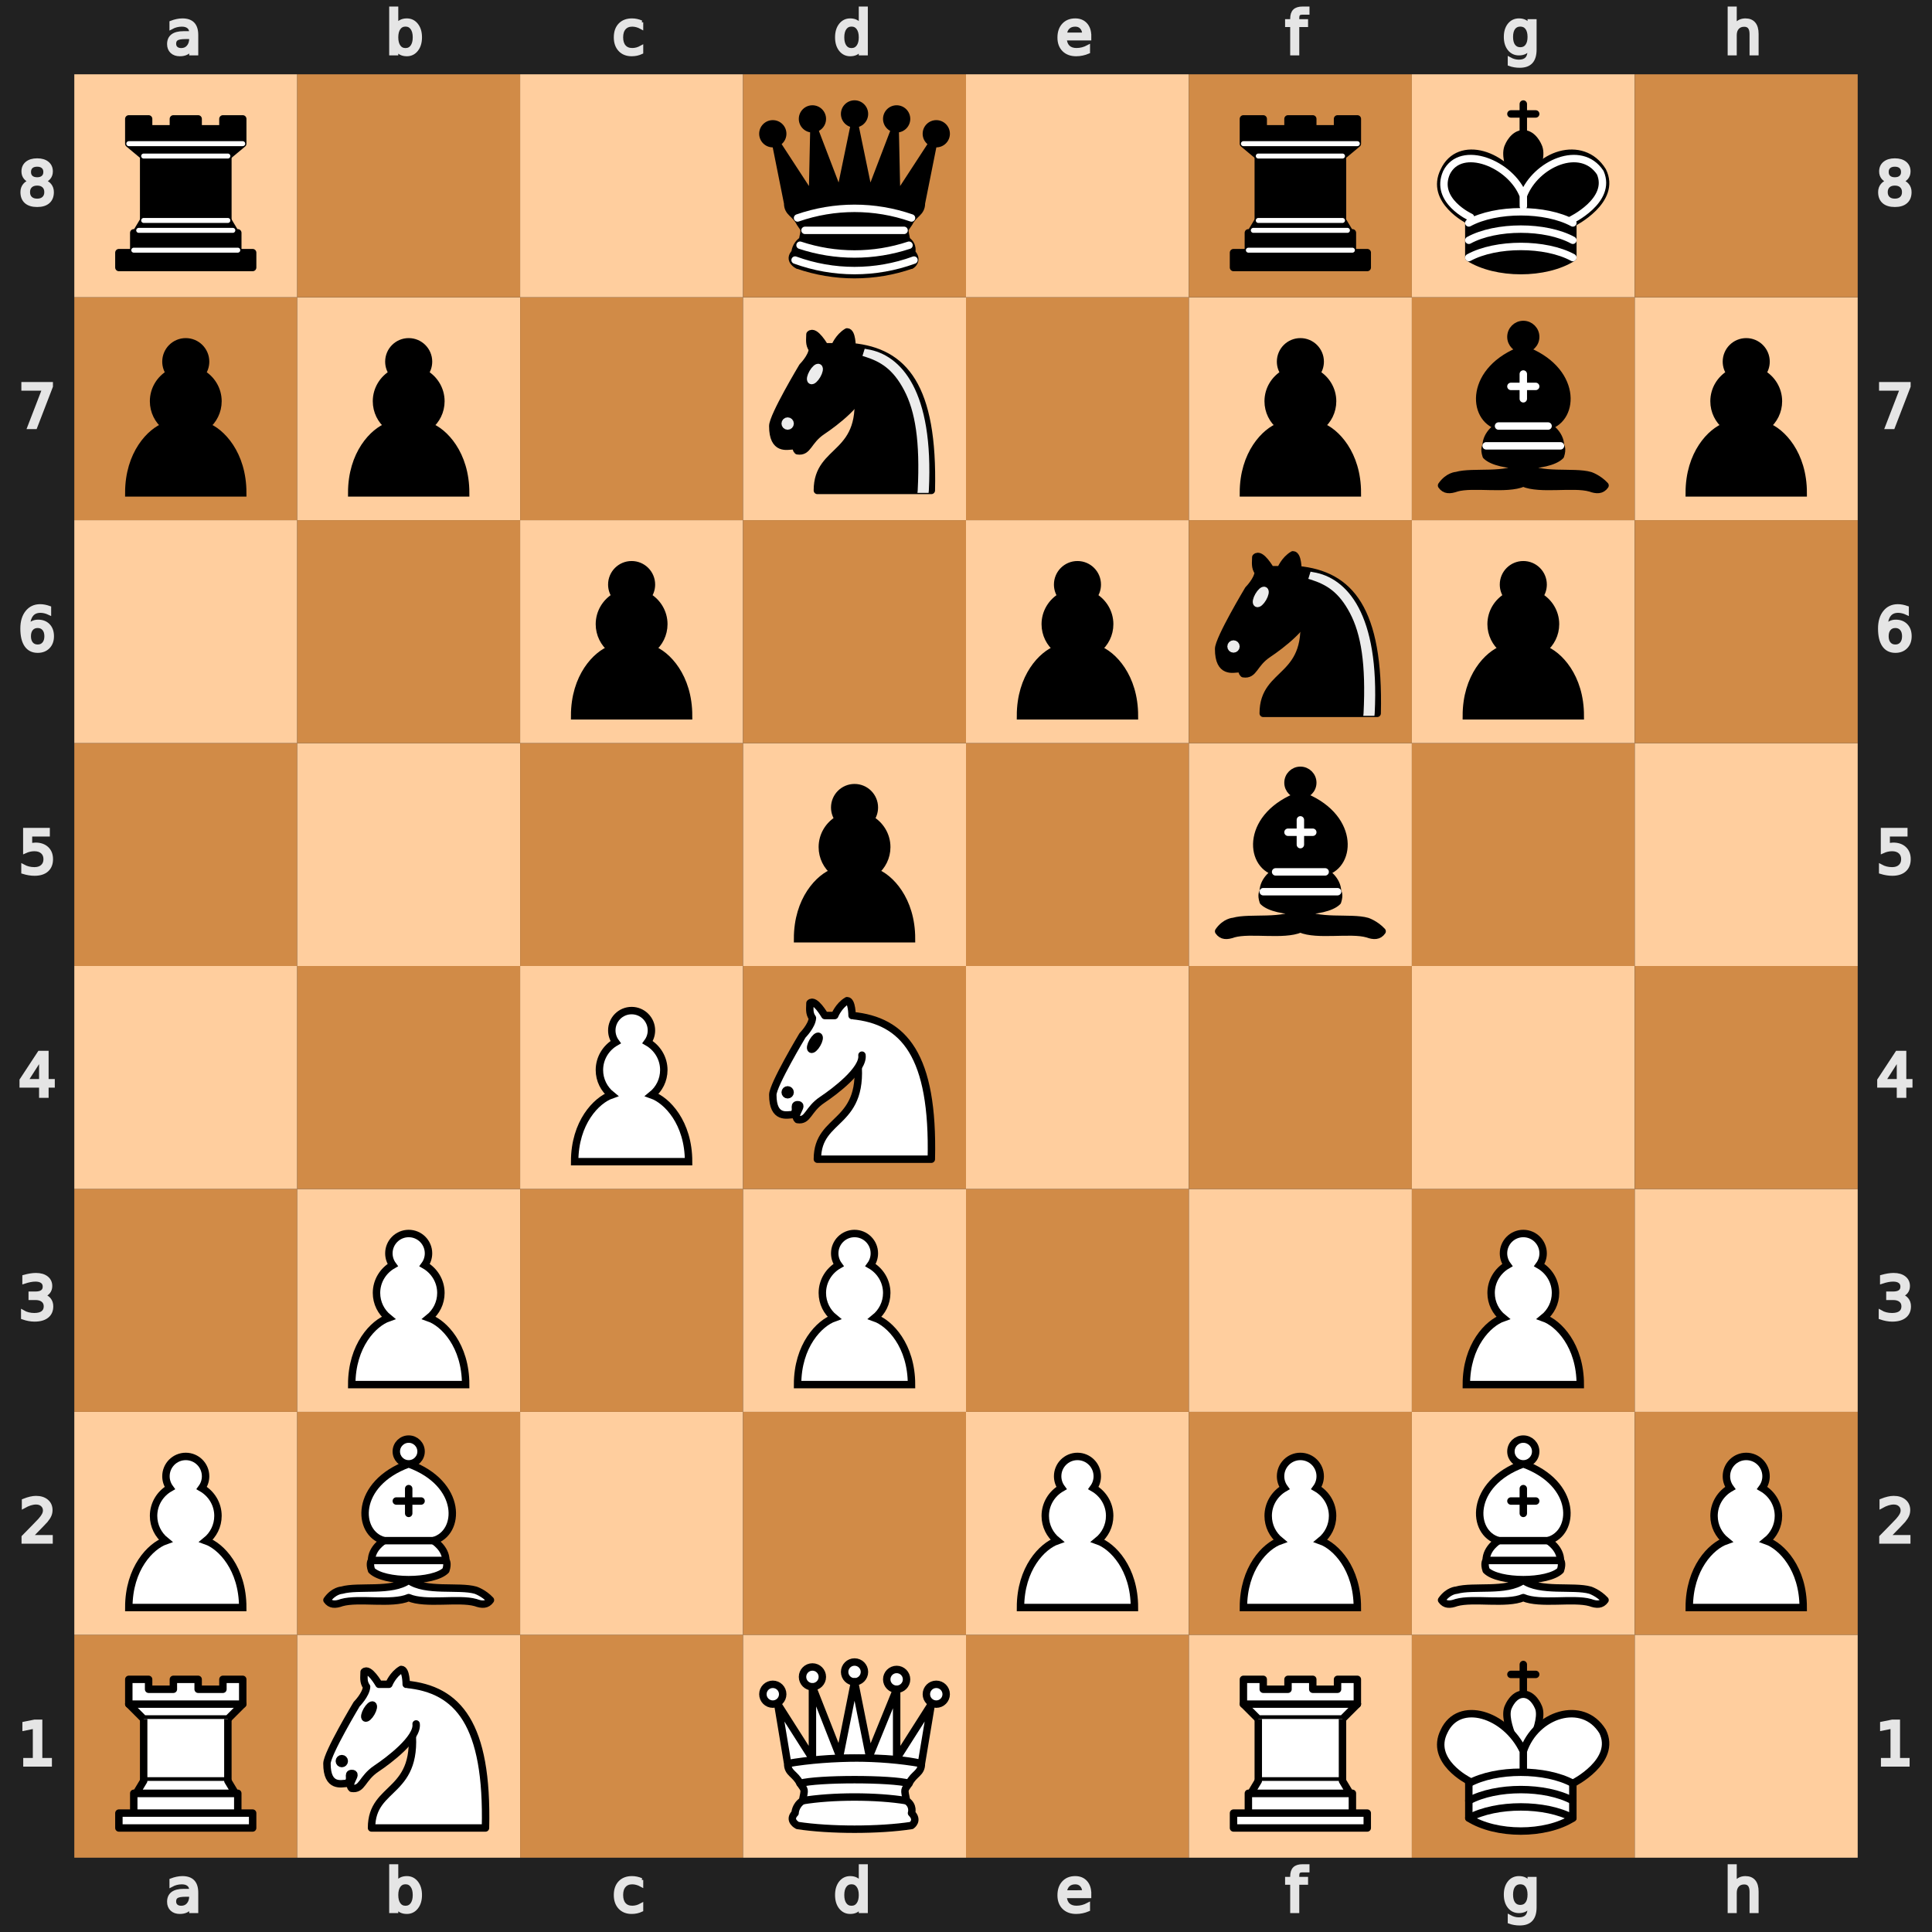
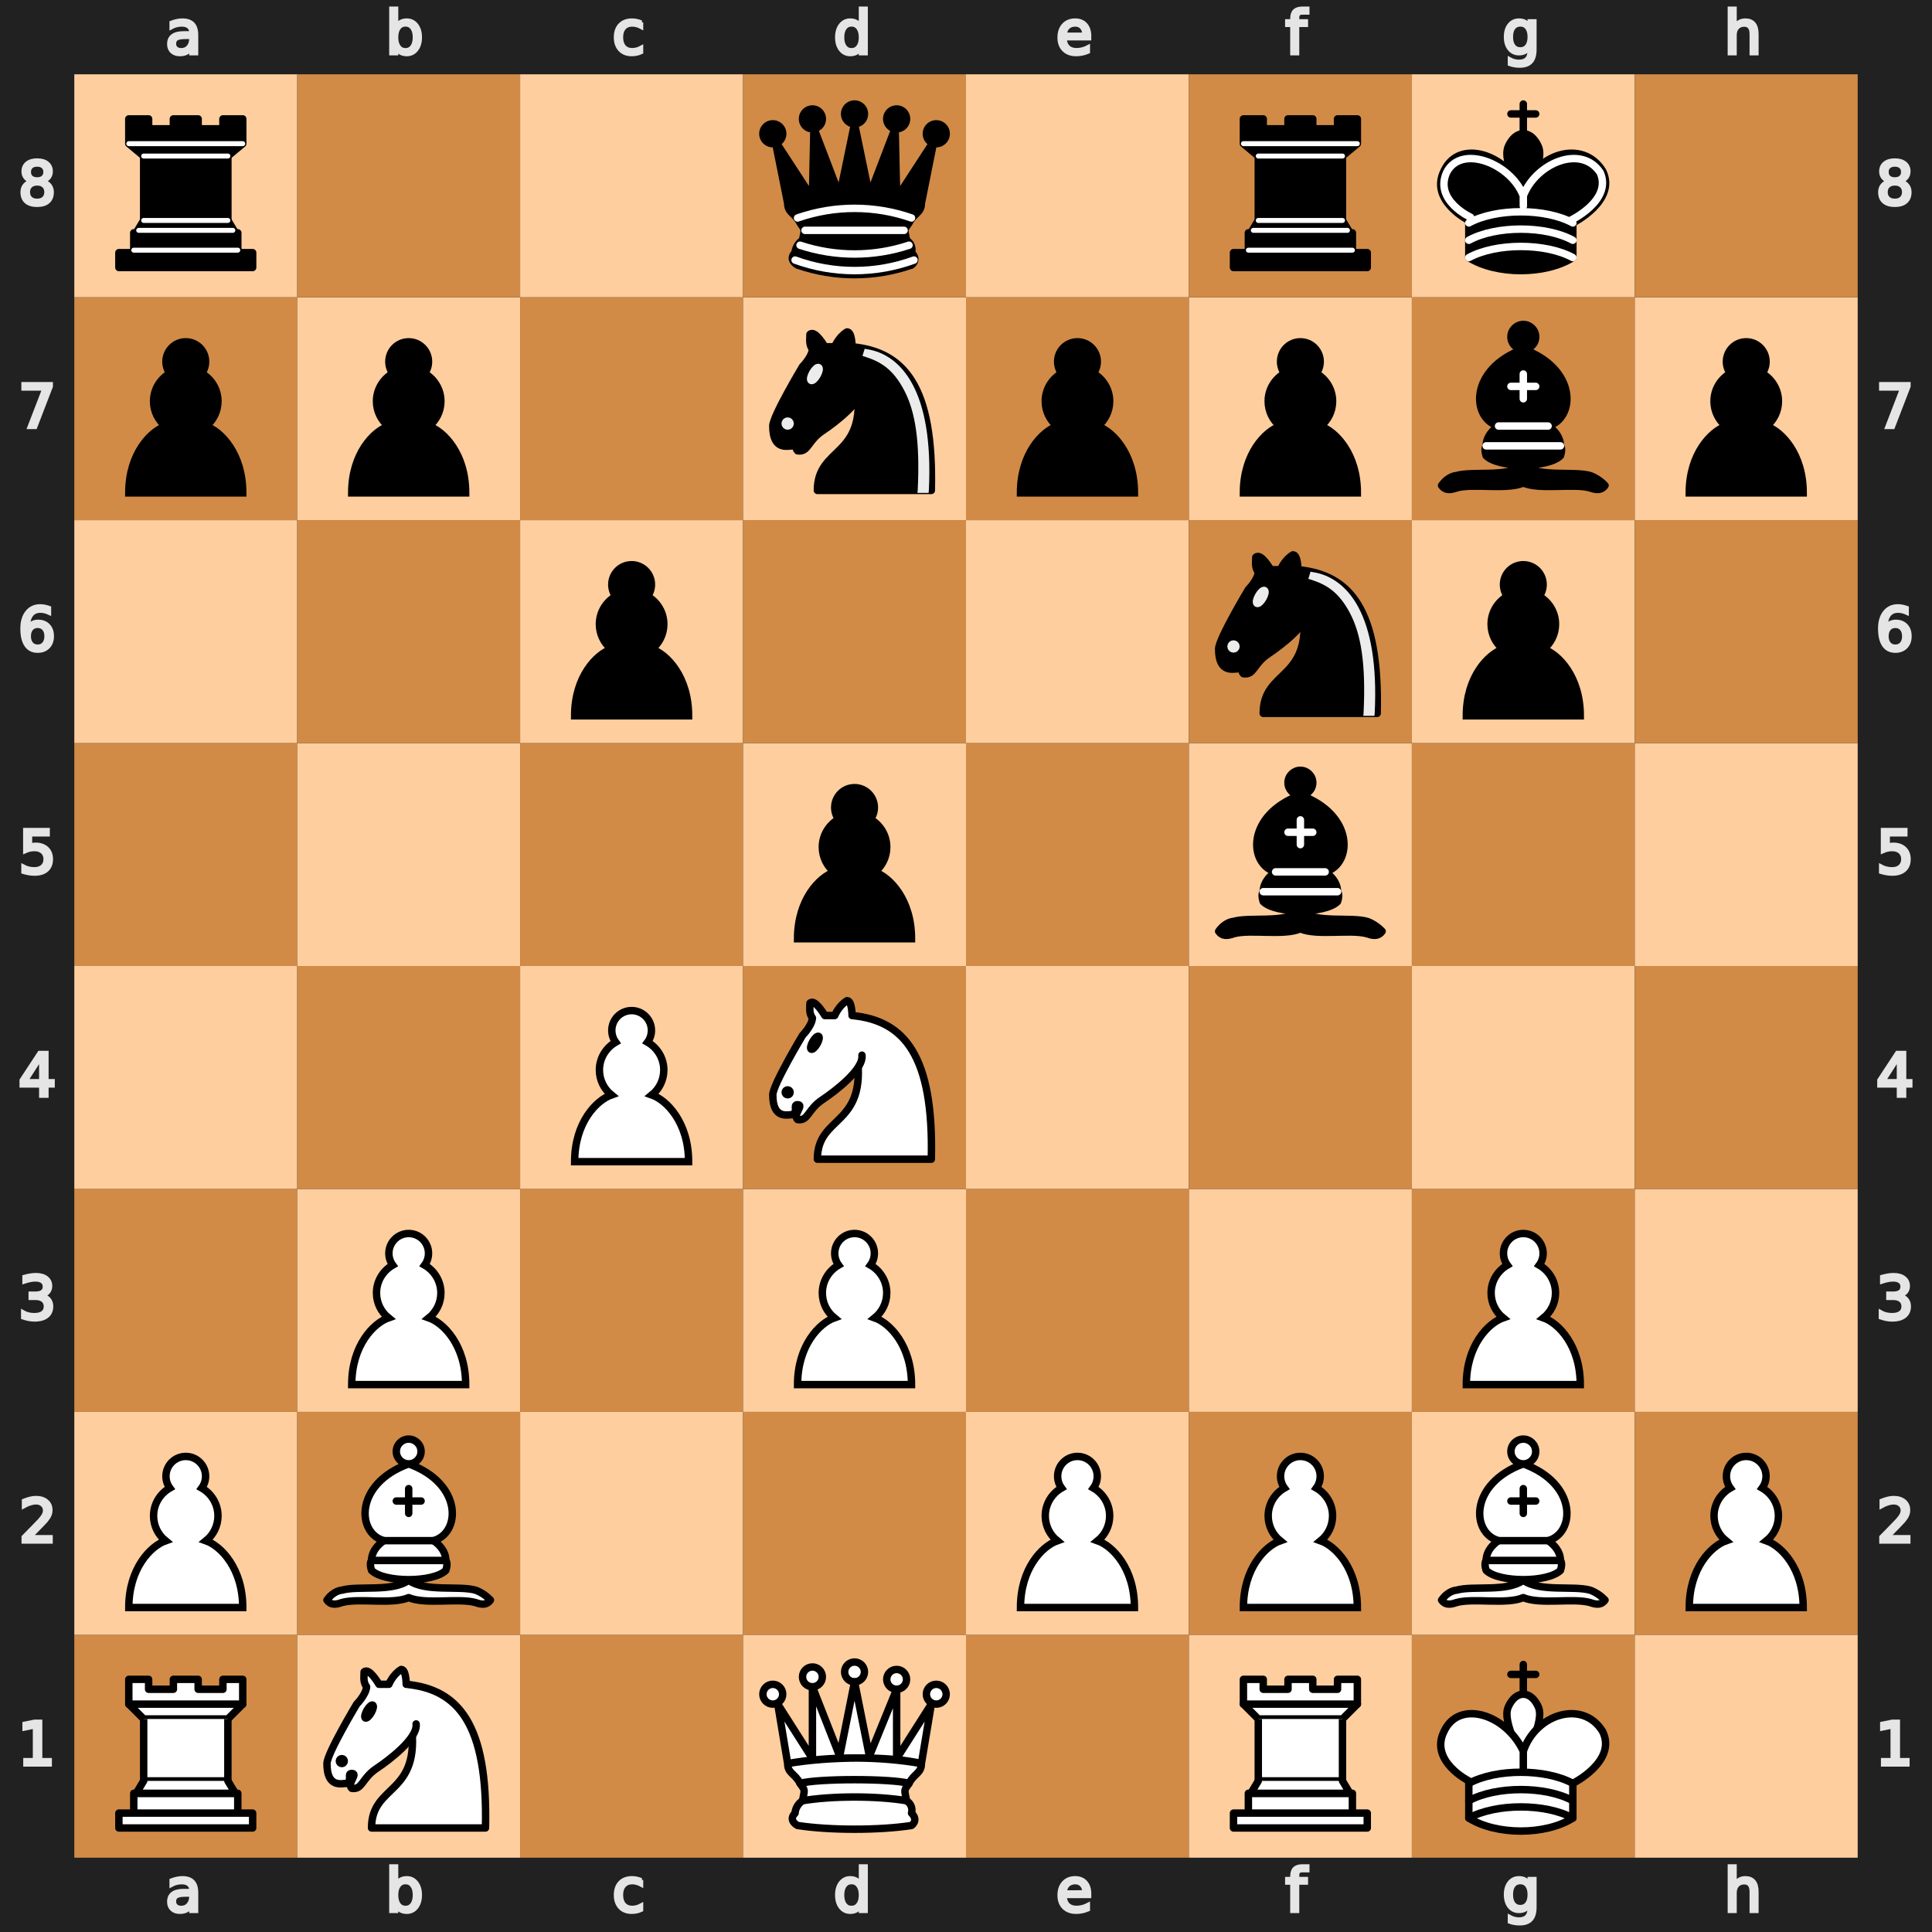
<svg xmlns="http://www.w3.org/2000/svg" xmlns:xlink="http://www.w3.org/1999/xlink" version="1.2" baseProfile="tiny" viewBox="0 0 390 390" width="350" height="350">
  <defs>
    <g id="white-pawn" class="white pawn">
      <path d="M22.5 9c-2.21 0-4 1.79-4 4 0 .89.29 1.71.78 2.38C17.33 16.5 16 18.59 16 21c0 2.03.94 3.84 2.41 5.03-3 1.06-7.41 5.55-7.41 13.47h23c0-7.92-4.41-12.41-7.41-13.47 1.47-1.19 2.41-3 2.41-5.03 0-2.41-1.33-4.5-3.28-5.62.49-.67.78-1.49.78-2.38 0-2.21-1.79-4-4-4z" fill="#fff" stroke="#000" stroke-width="1.5" stroke-linecap="round" />
    </g>
    <g id="white-knight" class="white knight" fill="none" fill-rule="evenodd" stroke="#000" stroke-width="1.5" stroke-linecap="round" stroke-linejoin="round">
      <path d="M 22,10 C 32.5,11 38.5,18 38,39 L 15,39 C 15,30 25,32.5 23,18" style="fill:#ffffff; stroke:#000000;" />
      <path d="M 24,18 C 24.38,20.91 18.45,25.37 16,27 C 13,29 13.18,31.34 11,31 C 9.958,30.06 12.41,27.96 11,28 C 10,28 11.19,29.23 10,30 C 9,30 5.997,31 6,26 C 6,24 12,14 12,14 C 12,14 13.89,12.1 14,10.5 C 13.27,9.506 13.5,8.5 13.5,7.5 C 14.5,6.5 16.5,10 16.5,10 L 18.5,10 C 18.5,10 19.28,8.008 21,7 C 22,7 22,10 22,10" style="fill:#ffffff; stroke:#000000;" />
      <path d="M 9.5 25.5 A 0.5 0.5 0 1 1 8.5,25.5 A 0.5 0.5 0 1 1 9.5 25.5 z" style="fill:#000000; stroke:#000000;" />
      <path d="M 15 15.5 A 0.5 1.5 0 1 1 14,15.5 A 0.5 1.5 0 1 1 15 15.5 z" transform="matrix(0.866,0.5,-0.5,0.866,9.693,-5.173)" style="fill:#000000; stroke:#000000;" />
    </g>
    <g id="white-bishop" class="white bishop" fill="none" fill-rule="evenodd" stroke="#000" stroke-width="1.5" stroke-linecap="round" stroke-linejoin="round">
      <g fill="#fff" stroke-linecap="butt">
        <path d="M9 36c3.39-.97 10.11.43 13.5-2 3.39 2.43 10.11 1.03 13.5 2 0 0 1.65.54 3 2-.68.97-1.65.99-3 .5-3.39-.97-10.11.46-13.5-1-3.39 1.46-10.11.03-13.5 1-1.354.49-2.323.47-3-.5 1.354-1.94 3-2 3-2zM15 32c2.5 2.5 12.5 2.5 15 0 .5-1.5 0-2 0-2 0-2.5-2.5-4-2.5-4 5.5-1.5 6-11.5-5-15.5-11 4-10.5 14-5 15.5 0 0-2.5 1.5-2.5 4 0 0-.5.5 0 2zM25 8a2.5 2.5 0 1 1-5 0 2.5 2.5 0 1 1 5 0z" />
      </g>
      <path d="M17.5 26h10M15 30h15m-7.5-14.5v5M20 18h5" stroke-linejoin="miter" />
    </g>
    <g id="white-rook" class="white rook" fill="#fff" fill-rule="evenodd" stroke="#000" stroke-width="1.5" stroke-linecap="round" stroke-linejoin="round">
      <path d="M9 39h27v-3H9v3zM12 36v-4h21v4H12zM11 14V9h4v2h5V9h5v2h5V9h4v5" stroke-linecap="butt" />
      <path d="M34 14l-3 3H14l-3-3" />
      <path d="M31 17v12.5H14V17" stroke-linecap="butt" stroke-linejoin="miter" />
      <path d="M31 29.5l1.5 2.5h-20l1.5-2.5" />
      <path d="M11 14h23" fill="none" stroke-linejoin="miter" />
    </g>
    <g id="white-queen" class="white queen" fill="#fff" fill-rule="evenodd" stroke="#000" stroke-width="1.5" stroke-linecap="round" stroke-linejoin="round">
      <path d="M8 12a2 2 0 1 1-4 0 2 2 0 1 1 4 0zM24.5 7.5a2 2 0 1 1-4 0 2 2 0 1 1 4 0zM41 12a2 2 0 1 1-4 0 2 2 0 1 1 4 0zM16 8.5a2 2 0 1 1-4 0 2 2 0 1 1 4 0zM33 9a2 2 0 1 1-4 0 2 2 0 1 1 4 0z" />
      <path d="M9 26c8.5-1.5 21-1.5 27 0l2-12-7 11V11l-5.5 13.5-3-15-3 15-5.5-14V25L7 14l2 12zM9 26c0 2 1.5 2 2.5 4 1 1.5 1 1 .5 3.5-1.5 1-1.5 2.5-1.5 2.5-1.5 1.5.5 2.5.5 2.5 6.5 1 16.5 1 23 0 0 0 1.5-1 0-2.5 0 0 .5-1.5-1-2.5-.5-2.5-.5-2 .5-3.5 1-2 2.5-2 2.5-4-8.5-1.5-18.5-1.5-27 0z" stroke-linecap="butt" />
      <path d="M11.5 30c3.5-1 18.5-1 22 0M12 33.5c6-1 15-1 21 0" fill="none" />
    </g>
    <g id="white-king" class="white king" fill="none" fill-rule="evenodd" stroke="#000" stroke-width="1.5" stroke-linecap="round" stroke-linejoin="round">
      <path d="M22.5 11.63V6M20 8h5" stroke-linejoin="miter" />
      <path d="M22.5 25s4.5-7.5 3-10.5c0 0-1-2.5-3-2.5s-3 2.5-3 2.5c-1.5 3 3 10.5 3 10.5" fill="#fff" stroke-linecap="butt" stroke-linejoin="miter" />
      <path d="M11.5 37c5.5 3.5 15.5 3.5 21 0v-7s9-4.5 6-10.5c-4-6.5-13.5-3.5-16 4V27v-3.5c-3.5-7.5-13-10.5-16-4-3 6 5 10 5 10V37z" fill="#fff" />
      <path d="M11.5 30c5.5-3 15.5-3 21 0m-21 3.5c5.5-3 15.5-3 21 0m-21 3.5c5.5-3 15.5-3 21 0" />
    </g>
    <g id="black-pawn" class="black pawn">
      <path d="M22.5 9c-2.21 0-4 1.79-4 4 0 .89.29 1.71.78 2.38C17.33 16.5 16 18.59 16 21c0 2.03.94 3.84 2.41 5.03-3 1.06-7.41 5.55-7.41 13.47h23c0-7.92-4.41-12.41-7.41-13.47 1.47-1.19 2.41-3 2.41-5.03 0-2.41-1.33-4.5-3.28-5.62.49-.67.78-1.49.78-2.38 0-2.21-1.79-4-4-4z" stroke="#000" stroke-width="1.5" stroke-linecap="round" />
    </g>
    <g id="black-knight" class="black knight" fill="none" fill-rule="evenodd" stroke="#000" stroke-width="1.5" stroke-linecap="round" stroke-linejoin="round">
      <path d="M 22,10 C 32.5,11 38.5,18 38,39 L 15,39 C 15,30 25,32.5 23,18" style="fill:#000000; stroke:#000000;" />
      <path d="M 24,18 C 24.38,20.91 18.45,25.37 16,27 C 13,29 13.18,31.34 11,31 C 9.958,30.06 12.41,27.96 11,28 C 10,28 11.19,29.23 10,30 C 9,30 5.997,31 6,26 C 6,24 12,14 12,14 C 12,14 13.89,12.1 14,10.5 C 13.27,9.506 13.5,8.5 13.5,7.5 C 14.5,6.5 16.5,10 16.5,10 L 18.5,10 C 18.5,10 19.28,8.008 21,7 C 22,7 22,10 22,10" style="fill:#000000; stroke:#000000;" />
      <path d="M 9.5 25.5 A 0.5 0.5 0 1 1 8.5,25.5 A 0.5 0.5 0 1 1 9.5 25.5 z" style="fill:#ececec; stroke:#ececec;" />
      <path d="M 15 15.5 A 0.5 1.5 0 1 1 14,15.5 A 0.5 1.5 0 1 1 15 15.5 z" transform="matrix(0.866,0.5,-0.5,0.866,9.693,-5.173)" style="fill:#ececec; stroke:#ececec;" />
      <path d="M 24.55,10.4 L 24.1,11.85 L 24.6,12 C 27.75,13 30.25,14.49 32.5,18.75 C 34.75,23.01 35.75,29.06 35.25,39 L 35.2,39.5 L 37.45,39.5 L 37.5,39 C 38,28.94 36.62,22.15 34.25,17.66 C 31.88,13.17 28.46,11.02 25.06,10.5 L 24.55,10.4 z " style="fill:#ececec; stroke:none;" />
    </g>
    <g id="black-bishop" class="black bishop" fill="none" fill-rule="evenodd" stroke="#000" stroke-width="1.5" stroke-linecap="round" stroke-linejoin="round">
      <path d="M9 36c3.39-.97 10.11.43 13.5-2 3.39 2.43 10.11 1.03 13.5 2 0 0 1.65.54 3 2-.68.97-1.65.99-3 .5-3.39-.97-10.11.46-13.5-1-3.39 1.46-10.11.03-13.5 1-1.354.49-2.323.47-3-.5 1.354-1.94 3-2 3-2zm6-4c2.5 2.5 12.5 2.5 15 0 .5-1.5 0-2 0-2 0-2.5-2.5-4-2.5-4 5.5-1.5 6-11.5-5-15.5-11 4-10.5 14-5 15.5 0 0-2.5 1.5-2.5 4 0 0-.5.5 0 2zM25 8a2.5 2.5 0 1 1-5 0 2.5 2.5 0 1 1 5 0z" fill="#000" stroke-linecap="butt" />
      <path d="M17.5 26h10M15 30h15m-7.5-14.5v5M20 18h5" stroke="#fff" stroke-linejoin="miter" />
    </g>
    <g id="black-rook" class="black rook" fill="#000" fill-rule="evenodd" stroke="#000" stroke-width="1.5" stroke-linecap="round" stroke-linejoin="round">
      <path d="M9 39h27v-3H9v3zM12.5 32l1.5-2.5h17l1.5 2.5h-20zM12 36v-4h21v4H12z" stroke-linecap="butt" />
      <path d="M14 29.5v-13h17v13H14z" stroke-linecap="butt" stroke-linejoin="miter" />
      <path d="M14 16.5L11 14h23l-3 2.5H14zM11 14V9h4v2h5V9h5v2h5V9h4v5H11z" stroke-linecap="butt" />
      <path d="M12 35.5h21M13 31.5h19M14 29.5h17M14 16.5h17M11 14h23" fill="none" stroke="#fff" stroke-width="1" stroke-linejoin="miter" />
    </g>
    <g id="black-queen" class="black queen" fill="#000" fill-rule="evenodd" stroke="#000" stroke-width="1.5" stroke-linecap="round" stroke-linejoin="round">
      <g fill="#000" stroke="none">
        <circle cx="6" cy="12" r="2.75" />
        <circle cx="14" cy="9" r="2.75" />
        <circle cx="22.5" cy="8" r="2.75" />
        <circle cx="31" cy="9" r="2.75" />
        <circle cx="39" cy="12" r="2.75" />
      </g>
      <path d="M9 26c8.5-1.5 21-1.5 27 0l2.5-12.5L31 25l-.3-14.1-5.2 13.6-3-14.5-3 14.5-5.2-13.6L14 25 6.5 13.5 9 26zM9 26c0 2 1.5 2 2.5 4 1 1.5 1 1 .5 3.5-1.5 1-1.5 2.5-1.5 2.5-1.5 1.5.5 2.5.5 2.5 6.5 1 16.5 1 23 0 0 0 1.5-1 0-2.5 0 0 .5-1.5-1-2.5-.5-2.5-.5-2 .5-3.5 1-2 2.5-2 2.5-4-8.5-1.5-18.5-1.5-27 0z" stroke-linecap="butt" />
      <path d="M11 38.5a35 35 1 0 0 23 0" fill="none" stroke-linecap="butt" />
      <path d="M11 29a35 35 1 0 1 23 0M12.5 31.5h20M11.5 34.5a35 35 1 0 0 22 0M10.5 37.5a35 35 1 0 0 24 0" fill="none" stroke="#fff" />
    </g>
    <g id="black-king" class="black king" fill="none" fill-rule="evenodd" stroke="#000" stroke-width="1.5" stroke-linecap="round" stroke-linejoin="round">
      <path d="M22.5 11.63V6" stroke-linejoin="miter" />
      <path d="M22.5 25s4.5-7.5 3-10.5c0 0-1-2.5-3-2.5s-3 2.5-3 2.5c-1.5 3 3 10.5 3 10.5" fill="#000" stroke-linecap="butt" stroke-linejoin="miter" />
      <path d="M11.5 37c5.5 3.5 15.5 3.5 21 0v-7s9-4.5 6-10.5c-4-6.5-13.5-3.5-16 4V27v-3.5c-3.5-7.5-13-10.5-16-4-3 6 5 10 5 10V37z" fill="#000" />
      <path d="M20 8h5" stroke-linejoin="miter" />
      <path d="M32 29.5s8.5-4 6.03-9.65C34.15 14 25 18 22.5 24.5l.01 2.1-.01-2.1C20 18 9.906 14 6.997 19.85c-2.497 5.65 4.853 9 4.853 9M11.5 30c5.5-3 15.5-3 21 0m-21 3.5c5.5-3 15.5-3 21 0m-21 3.5c5.5-3 15.5-3 21 0" stroke="#fff" />
    </g>
  </defs>
  <rect x="0" y="0" width="390" height="390" fill="#212121" />
  <g transform="translate(20, 0) scale(0.75, 0.75)" fill="#e5e5e5" stroke="#e5e5e5">
    <path d="M23.328 10.016q-1.742 0-2.414.398-.672.398-.672 1.36 0 .765.5 1.218.508.445 1.375.445 1.196 0 1.914-.843.727-.852.727-2.258v-.32zm2.867-.594v4.992h-1.437v-1.328q-.492.797-1.227 1.18-.734.375-1.797.375-1.343 0-2.14-.75-.79-.758-.79-2.024 0-1.476.985-2.226.992-.75 2.953-.75h2.016V8.75q0-.992-.656-1.531-.649-.547-1.829-.547-.75 0-1.46.18-.711.18-1.368.539V6.062q.79-.304 1.532-.453.742-.156 1.445-.156 1.898 0 2.836.984.937.985.937 2.985z" />
  </g>
  <g transform="translate(20, 375) scale(0.75, 0.75)" fill="#e5e5e5" stroke="#e5e5e5">
    <path d="M23.328 10.016q-1.742 0-2.414.398-.672.398-.672 1.36 0 .765.5 1.218.508.445 1.375.445 1.196 0 1.914-.843.727-.852.727-2.258v-.32zm2.867-.594v4.992h-1.437v-1.328q-.492.797-1.227 1.18-.734.375-1.797.375-1.343 0-2.14-.75-.79-.758-.79-2.024 0-1.476.985-2.226.992-.75 2.953-.75h2.016V8.75q0-.992-.656-1.531-.649-.547-1.829-.547-.75 0-1.46.18-.711.18-1.368.539V6.062q.79-.304 1.532-.453.742-.156 1.445-.156 1.898 0 2.836.984.937.985.937 2.985z" />
  </g>
  <g transform="translate(65, 0) scale(0.75, 0.75)" fill="#e5e5e5" stroke="#e5e5e5">
    <path d="M24.922 10.047q0-1.586-.656-2.485-.649-.906-1.79-.906-1.14 0-1.796.906-.649.899-.649 2.485 0 1.586.649 2.492.656.898 1.797.898 1.14 0 1.789-.898.656-.906.656-2.492zm-4.89-3.055q.452-.781 1.14-1.156.695-.383 1.656-.383 1.594 0 2.586 1.266 1 1.265 1 3.328 0 2.062-1 3.328-.992 1.266-2.586 1.266-.96 0-1.656-.375-.688-.383-1.14-1.164v1.312h-1.446V2.258h1.445z" />
  </g>
  <g transform="translate(65, 375) scale(0.75, 0.75)" fill="#e5e5e5" stroke="#e5e5e5">
    <path d="M24.922 10.047q0-1.586-.656-2.485-.649-.906-1.79-.906-1.14 0-1.796.906-.649.899-.649 2.485 0 1.586.649 2.492.656.898 1.797.898 1.14 0 1.789-.898.656-.906.656-2.492zm-4.89-3.055q.452-.781 1.14-1.156.695-.383 1.656-.383 1.594 0 2.586 1.266 1 1.265 1 3.328 0 2.062-1 3.328-.992 1.266-2.586 1.266-.96 0-1.656-.375-.688-.383-1.14-1.164v1.312h-1.446V2.258h1.445z" />
  </g>
  <g transform="translate(110, 0) scale(0.75, 0.75)" fill="#e5e5e5" stroke="#e5e5e5">
    <path d="M25.96 6v1.344q-.608-.336-1.226-.5-.609-.172-1.234-.172-1.398 0-2.172.89-.773.883-.773 2.485 0 1.601.773 2.492.774.883 2.172.883.625 0 1.234-.164.618-.172 1.227-.508v1.328q-.602.281-1.25.422-.64.14-1.367.14-1.977 0-3.14-1.242-1.165-1.242-1.165-3.351 0-2.14 1.172-3.367 1.18-1.227 3.227-1.227.664 0 1.296.14.633.134 1.227.407z" />
  </g>
  <g transform="translate(110, 375) scale(0.75, 0.75)" fill="#e5e5e5" stroke="#e5e5e5">
    <path d="M25.96 6v1.344q-.608-.336-1.226-.5-.609-.172-1.234-.172-1.398 0-2.172.89-.773.883-.773 2.485 0 1.601.773 2.492.774.883 2.172.883.625 0 1.234-.164.618-.172 1.227-.508v1.328q-.602.281-1.25.422-.64.14-1.367.14-1.977 0-3.14-1.242-1.165-1.242-1.165-3.351 0-2.14 1.172-3.367 1.18-1.227 3.227-1.227.664 0 1.296.14.633.134 1.227.407z" />
  </g>
  <g transform="translate(155, 0) scale(0.75, 0.75)" fill="#e5e5e5" stroke="#e5e5e5">
    <path d="M24.973 6.992V2.258h1.437v12.156h-1.437v-1.312q-.453.78-1.149 1.164-.687.375-1.656.375-1.586 0-2.586-1.266-.992-1.266-.992-3.328 0-2.063.992-3.328 1-1.266 2.586-1.266.969 0 1.656.383.696.375 1.149 1.156zm-4.899 3.055q0 1.586.649 2.492.656.898 1.797.898 1.14 0 1.796-.898.657-.906.657-2.492 0-1.586-.657-2.485-.656-.906-1.796-.906-1.141 0-1.797.906-.649.899-.649 2.485z" />
  </g>
  <g transform="translate(155, 375) scale(0.75, 0.75)" fill="#e5e5e5" stroke="#e5e5e5">
    <path d="M24.973 6.992V2.258h1.437v12.156h-1.437v-1.312q-.453.78-1.149 1.164-.687.375-1.656.375-1.586 0-2.586-1.266-.992-1.266-.992-3.328 0-2.063.992-3.328 1-1.266 2.586-1.266.969 0 1.656.383.696.375 1.149 1.156zm-4.899 3.055q0 1.586.649 2.492.656.898 1.797.898 1.14 0 1.796-.898.657-.906.657-2.492 0-1.586-.657-2.485-.656-.906-1.796-.906-1.141 0-1.797.906-.649.899-.649 2.485z" />
  </g>
  <g transform="translate(200, 0) scale(0.75, 0.75)" fill="#e5e5e5" stroke="#e5e5e5">
    <path d="M26.555 9.68v.703h-6.61q.094 1.484.89 2.265.806.774 2.235.774.828 0 1.602-.203.781-.203 1.547-.61v1.36q-.774.328-1.586.5-.813.172-1.649.172-2.093 0-3.32-1.22-1.219-1.218-1.219-3.296 0-2.148 1.157-3.406 1.164-1.266 3.132-1.266 1.766 0 2.79 1.14 1.03 1.134 1.03 3.087zm-1.438-.422q-.015-1.18-.664-1.883-.64-.703-1.703-.703-1.203 0-1.93.68-.718.68-.828 1.914z" />
  </g>
  <g transform="translate(200, 375) scale(0.75, 0.75)" fill="#e5e5e5" stroke="#e5e5e5">
    <path d="M26.555 9.68v.703h-6.61q.094 1.484.89 2.265.806.774 2.235.774.828 0 1.602-.203.781-.203 1.547-.61v1.36q-.774.328-1.586.5-.813.172-1.649.172-2.093 0-3.32-1.22-1.219-1.218-1.219-3.296 0-2.148 1.157-3.406 1.164-1.266 3.132-1.266 1.766 0 2.79 1.14 1.03 1.134 1.03 3.087zm-1.438-.422q-.015-1.18-.664-1.883-.64-.703-1.703-.703-1.203 0-1.93.68-.718.68-.828 1.914z" />
  </g>
  <g transform="translate(245, 0) scale(0.75, 0.75)" fill="#e5e5e5" stroke="#e5e5e5">
    <path d="M25.285 2.258v1.195H23.91q-.773 0-1.078.313-.297.312-.297 1.125v.773h2.367v1.117h-2.367v7.633H21.09V6.781h-1.375V5.664h1.375v-.61q0-1.46.68-2.124.68-.672 2.156-.672z" />
  </g>
  <g transform="translate(245, 375) scale(0.75, 0.75)" fill="#e5e5e5" stroke="#e5e5e5">
    <path d="M25.285 2.258v1.195H23.91q-.773 0-1.078.313-.297.312-.297 1.125v.773h2.367v1.117h-2.367v7.633H21.09V6.781h-1.375V5.664h1.375v-.61q0-1.46.68-2.124.68-.672 2.156-.672z" />
  </g>
  <g transform="translate(290, 0) scale(0.75, 0.75)" fill="#e5e5e5" stroke="#e5e5e5">
    <path d="M24.973 9.937q0-1.562-.649-2.421-.64-.86-1.804-.86-1.157 0-1.805.86-.64.859-.64 2.421 0 1.555.64 2.415.648.859 1.805.859 1.164 0 1.804-.86.649-.859.649-2.414zm1.437 3.391q0 2.234-.992 3.32-.992 1.094-3.04 1.094-.757 0-1.429-.117-.672-.11-1.304-.344v-1.398q.632.344 1.25.508.617.164 1.257.164 1.414 0 2.118-.743.703-.734.703-2.226v-.711q-.446.773-1.141 1.156-.695.383-1.664.383-1.61 0-2.594-1.227-.984-1.226-.984-3.25 0-2.03.984-3.257.985-1.227 2.594-1.227.969 0 1.664.383t1.14 1.156V5.664h1.438z" />
  </g>
  <g transform="translate(290, 375) scale(0.75, 0.75)" fill="#e5e5e5" stroke="#e5e5e5">
    <path d="M24.973 9.937q0-1.562-.649-2.421-.64-.86-1.804-.86-1.157 0-1.805.86-.64.859-.64 2.421 0 1.555.64 2.415.648.859 1.805.859 1.164 0 1.804-.86.649-.859.649-2.414zm1.437 3.391q0 2.234-.992 3.32-.992 1.094-3.04 1.094-.757 0-1.429-.117-.672-.11-1.304-.344v-1.398q.632.344 1.25.508.617.164 1.257.164 1.414 0 2.118-.743.703-.734.703-2.226v-.711q-.446.773-1.141 1.156-.695.383-1.664.383-1.61 0-2.594-1.227-.984-1.226-.984-3.25 0-2.03.984-3.257.985-1.227 2.594-1.227.969 0 1.664.383t1.14 1.156V5.664h1.438z" />
  </g>
  <g transform="translate(335, 0) scale(0.75, 0.75)" fill="#e5e5e5" stroke="#e5e5e5">
    <path d="M26.164 9.133v5.281h-1.437V9.18q0-1.243-.485-1.86-.484-.617-1.453-.617-1.164 0-1.836.742-.672.742-.672 2.024v4.945h-1.445V2.258h1.445v4.765q.516-.789 1.211-1.18.703-.39 1.617-.39 1.508 0 2.282.938.773.93.773 2.742z" />
  </g>
  <g transform="translate(335, 375) scale(0.75, 0.75)" fill="#e5e5e5" stroke="#e5e5e5">
    <path d="M26.164 9.133v5.281h-1.437V9.18q0-1.243-.485-1.86-.484-.617-1.453-.617-1.164 0-1.836.742-.672.742-.672 2.024v4.945h-1.445V2.258h1.445v4.765q.516-.789 1.211-1.18.703-.39 1.617-.39 1.508 0 2.282.938.773.93.773 2.742z" />
  </g>
  <g transform="translate(0, 335) scale(0.75, 0.75)" fill="#e5e5e5" stroke="#e5e5e5">
    <path d="M6.754 26.996h2.578v-8.898l-2.805.562v-1.437l2.79-.563h1.578v10.336h2.578v1.328h-6.72z" />
  </g>
  <g transform="translate(375, 335) scale(0.75, 0.75)" fill="#e5e5e5" stroke="#e5e5e5">
    <path d="M6.754 26.996h2.578v-8.898l-2.805.562v-1.437l2.79-.563h1.578v10.336h2.578v1.328h-6.72z" />
  </g>
  <g transform="translate(0, 290) scale(0.75, 0.75)" fill="#e5e5e5" stroke="#e5e5e5">
    <path d="M8.195 26.996h5.508v1.328H6.297v-1.328q.898-.93 2.445-2.492 1.555-1.57 1.953-2.024.758-.851 1.055-1.437.305-.594.305-1.164 0-.93-.657-1.516-.648-.586-1.695-.586-.742 0-1.57.258-.82.258-1.758.781v-1.593q.953-.383 1.781-.578.828-.196 1.516-.196 1.812 0 2.89.906 1.079.907 1.079 2.422 0 .72-.274 1.368-.265.64-.976 1.515-.196.227-1.243 1.313-1.046 1.078-2.953 3.023z" />
  </g>
  <g transform="translate(375, 290) scale(0.75, 0.75)" fill="#e5e5e5" stroke="#e5e5e5">
    <path d="M8.195 26.996h5.508v1.328H6.297v-1.328q.898-.93 2.445-2.492 1.555-1.57 1.953-2.024.758-.851 1.055-1.437.305-.594.305-1.164 0-.93-.657-1.516-.648-.586-1.695-.586-.742 0-1.57.258-.82.258-1.758.781v-1.593q.953-.383 1.781-.578.828-.196 1.516-.196 1.812 0 2.89.906 1.079.907 1.079 2.422 0 .72-.274 1.368-.265.64-.976 1.515-.196.227-1.243 1.313-1.046 1.078-2.953 3.023z" />
  </g>
  <g transform="translate(0, 245) scale(0.75, 0.75)" fill="#e5e5e5" stroke="#e5e5e5">
    <path d="M11.434 22.035q1.132.242 1.765 1.008.64.766.64 1.89 0 1.727-1.187 2.672-1.187.946-3.375.946-.734 0-1.515-.149-.774-.14-1.602-.43V26.45q.656.383 1.438.578.78.196 1.632.196 1.485 0 2.258-.586.782-.586.782-1.703 0-1.032-.727-1.61-.719-.586-2.008-.586h-1.36v-1.297h1.423q1.164 0 1.78-.46.618-.47.618-1.344 0-.899-.64-1.375-.633-.485-1.82-.485-.65 0-1.391.141-.743.14-1.633.437V16.95q.898-.25 1.68-.375.788-.125 1.484-.125 1.797 0 2.844.82 1.046.813 1.046 2.204 0 .968-.554 1.64-.555.664-1.578.922z" />
  </g>
  <g transform="translate(375, 245) scale(0.75, 0.75)" fill="#e5e5e5" stroke="#e5e5e5">
    <path d="M11.434 22.035q1.132.242 1.765 1.008.64.766.64 1.89 0 1.727-1.187 2.672-1.187.946-3.375.946-.734 0-1.515-.149-.774-.14-1.602-.43V26.45q.656.383 1.438.578.78.196 1.632.196 1.485 0 2.258-.586.782-.586.782-1.703 0-1.032-.727-1.61-.719-.586-2.008-.586h-1.36v-1.297h1.423q1.164 0 1.78-.46.618-.47.618-1.344 0-.899-.64-1.375-.633-.485-1.82-.485-.65 0-1.391.141-.743.14-1.633.437V16.95q.898-.25 1.68-.375.788-.125 1.484-.125 1.797 0 2.844.82 1.046.813 1.046 2.204 0 .968-.554 1.64-.555.664-1.578.922z" />
  </g>
  <g transform="translate(0, 200) scale(0.75, 0.75)" fill="#e5e5e5" stroke="#e5e5e5">
    <path d="M11.016 18.035L7.03 24.262h3.985zm-.414-1.375h1.984v7.602h1.664v1.312h-1.664v2.75h-1.57v-2.75H5.75v-1.523z" />
  </g>
  <g transform="translate(375, 200) scale(0.75, 0.75)" fill="#e5e5e5" stroke="#e5e5e5">
    <path d="M11.016 18.035L7.03 24.262h3.985zm-.414-1.375h1.984v7.602h1.664v1.312h-1.664v2.75h-1.57v-2.75H5.75v-1.523z" />
  </g>
  <g transform="translate(0, 155) scale(0.75, 0.75)" fill="#e5e5e5" stroke="#e5e5e5">
    <path d="M6.719 16.66h6.195v1.328h-4.75v2.86q.344-.118.688-.172.343-.063.687-.063 1.953 0 3.094 1.07 1.14 1.07 1.14 2.899 0 1.883-1.171 2.93-1.172 1.039-3.305 1.039-.735 0-1.5-.125-.758-.125-1.57-.375v-1.586q.703.383 1.453.57.75.188 1.586.188 1.351 0 2.14-.711.79-.711.79-1.93 0-1.219-.79-1.93-.789-.71-2.14-.71-.633 0-1.266.14-.625.14-1.281.438z" />
  </g>
  <g transform="translate(375, 155) scale(0.75, 0.75)" fill="#e5e5e5" stroke="#e5e5e5">
    <path d="M6.719 16.66h6.195v1.328h-4.75v2.86q.344-.118.688-.172.343-.063.687-.063 1.953 0 3.094 1.07 1.14 1.07 1.14 2.899 0 1.883-1.171 2.93-1.172 1.039-3.305 1.039-.735 0-1.5-.125-.758-.125-1.57-.375v-1.586q.703.383 1.453.57.75.188 1.586.188 1.351 0 2.14-.711.79-.711.79-1.93 0-1.219-.79-1.93-.789-.71-2.14-.71-.633 0-1.266.14-.625.14-1.281.438z" />
  </g>
  <g transform="translate(0, 110) scale(0.75, 0.75)" fill="#e5e5e5" stroke="#e5e5e5">
    <path d="M10.137 21.863q-1.063 0-1.688.727-.617.726-.617 1.992 0 1.258.617 1.992.625.727 1.688.727 1.062 0 1.68-.727.624-.734.624-1.992 0-1.266-.625-1.992-.617-.727-1.68-.727zm3.133-4.945v1.437q-.594-.28-1.204-.43-.601-.148-1.195-.148-1.562 0-2.39 1.055-.82 1.055-.938 3.188.46-.68 1.156-1.04.696-.367 1.531-.367 1.758 0 2.774 1.07 1.023 1.063 1.023 2.899 0 1.797-1.062 2.883-1.063 1.086-2.828 1.086-2.024 0-3.094-1.547-1.07-1.555-1.07-4.5 0-2.766 1.312-4.406 1.313-1.649 3.524-1.649.593 0 1.195.117.61.118 1.266.352z" />
  </g>
  <g transform="translate(375, 110) scale(0.75, 0.75)" fill="#e5e5e5" stroke="#e5e5e5">
    <path d="M10.137 21.863q-1.063 0-1.688.727-.617.726-.617 1.992 0 1.258.617 1.992.625.727 1.688.727 1.062 0 1.68-.727.624-.734.624-1.992 0-1.266-.625-1.992-.617-.727-1.68-.727zm3.133-4.945v1.437q-.594-.28-1.204-.43-.601-.148-1.195-.148-1.562 0-2.39 1.055-.82 1.055-.938 3.188.46-.68 1.156-1.04.696-.367 1.531-.367 1.758 0 2.774 1.07 1.023 1.063 1.023 2.899 0 1.797-1.062 2.883-1.063 1.086-2.828 1.086-2.024 0-3.094-1.547-1.07-1.555-1.07-4.5 0-2.766 1.312-4.406 1.313-1.649 3.524-1.649.593 0 1.195.117.61.118 1.266.352z" />
  </g>
  <g transform="translate(0, 65) scale(0.75, 0.75)" fill="#e5e5e5" stroke="#e5e5e5">
    <path d="M6.25 16.66h7.5v.672L9.516 28.324H7.867l3.985-10.336H6.25z" />
  </g>
  <g transform="translate(375, 65) scale(0.75, 0.75)" fill="#e5e5e5" stroke="#e5e5e5">
    <path d="M6.25 16.66h7.5v.672L9.516 28.324H7.867l3.985-10.336H6.25z" />
  </g>
  <g transform="translate(0, 20) scale(0.75, 0.75)" fill="#e5e5e5" stroke="#e5e5e5">
    <path d="M10 22.785q-1.125 0-1.773.602-.641.601-.641 1.656t.64 1.656q.649.602 1.774.602t1.773-.602q.649-.61.649-1.656 0-1.055-.649-1.656-.64-.602-1.773-.602zm-1.578-.672q-1.016-.25-1.586-.945-.563-.695-.563-1.695 0-1.399.993-2.211 1-.813 2.734-.813 1.742 0 2.734.813.993.812.993 2.21 0 1-.57 1.696-.563.695-1.571.945 1.14.266 1.773 1.04.641.773.641 1.89 0 1.695-1.04 2.602-1.03.906-2.96.906t-2.969-.906Q6 26.738 6 25.043q0-1.117.64-1.89.641-.774 1.782-1.04zm-.578-2.492q0 .906.562 1.414.57.508 1.594.508 1.016 0 1.586-.508.578-.508.578-1.414 0-.906-.578-1.414-.57-.508-1.586-.508-1.023 0-1.594.508-.562.508-.562 1.414z" />
  </g>
  <g transform="translate(375, 20) scale(0.75, 0.75)" fill="#e5e5e5" stroke="#e5e5e5">
    <path d="M10 22.785q-1.125 0-1.773.602-.641.601-.641 1.656t.64 1.656q.649.602 1.774.602t1.773-.602q.649-.61.649-1.656 0-1.055-.649-1.656-.64-.602-1.773-.602zm-1.578-.672q-1.016-.25-1.586-.945-.563-.695-.563-1.695 0-1.399.993-2.211 1-.813 2.734-.813 1.742 0 2.734.813.993.812.993 2.21 0 1-.57 1.696-.563.695-1.571.945 1.14.266 1.773 1.04.641.773.641 1.89 0 1.695-1.04 2.602-1.03.906-2.96.906t-2.969-.906Q6 26.738 6 25.043q0-1.117.64-1.89.641-.774 1.782-1.04zm-.578-2.492q0 .906.562 1.414.57.508 1.594.508 1.016 0 1.586-.508.578-.508.578-1.414 0-.906-.578-1.414-.57-.508-1.586-.508-1.023 0-1.594.508-.562.508-.562 1.414z" />
  </g>
  <rect x="15" y="330" width="45" height="45" class="square dark a1" stroke="none" fill="#d18b47" />
  <rect x="60" y="330" width="45" height="45" class="square light b1" stroke="none" fill="#ffce9e" />
  <rect x="105" y="330" width="45" height="45" class="square dark c1" stroke="none" fill="#d18b47" />
  <rect x="150" y="330" width="45" height="45" class="square light d1" stroke="none" fill="#ffce9e" />
  <rect x="195" y="330" width="45" height="45" class="square dark e1" stroke="none" fill="#d18b47" />
  <rect x="240" y="330" width="45" height="45" class="square light f1" stroke="none" fill="#ffce9e" />
  <rect x="285" y="330" width="45" height="45" class="square dark g1" stroke="none" fill="#d18b47" />
  <rect x="330" y="330" width="45" height="45" class="square light h1" stroke="none" fill="#ffce9e" />
  <rect x="15" y="285" width="45" height="45" class="square light a2" stroke="none" fill="#ffce9e" />
  <rect x="60" y="285" width="45" height="45" class="square dark b2" stroke="none" fill="#d18b47" />
  <rect x="105" y="285" width="45" height="45" class="square light c2" stroke="none" fill="#ffce9e" />
  <rect x="150" y="285" width="45" height="45" class="square dark d2" stroke="none" fill="#d18b47" />
  <rect x="195" y="285" width="45" height="45" class="square light e2" stroke="none" fill="#ffce9e" />
  <rect x="240" y="285" width="45" height="45" class="square dark f2" stroke="none" fill="#d18b47" />
  <rect x="285" y="285" width="45" height="45" class="square light g2" stroke="none" fill="#ffce9e" />
  <rect x="330" y="285" width="45" height="45" class="square dark h2" stroke="none" fill="#d18b47" />
  <rect x="15" y="240" width="45" height="45" class="square dark a3" stroke="none" fill="#d18b47" />
  <rect x="60" y="240" width="45" height="45" class="square light b3" stroke="none" fill="#ffce9e" />
  <rect x="105" y="240" width="45" height="45" class="square dark c3" stroke="none" fill="#d18b47" />
  <rect x="150" y="240" width="45" height="45" class="square light d3" stroke="none" fill="#ffce9e" />
  <rect x="195" y="240" width="45" height="45" class="square dark e3" stroke="none" fill="#d18b47" />
  <rect x="240" y="240" width="45" height="45" class="square light f3" stroke="none" fill="#ffce9e" />
  <rect x="285" y="240" width="45" height="45" class="square dark g3" stroke="none" fill="#d18b47" />
  <rect x="330" y="240" width="45" height="45" class="square light h3" stroke="none" fill="#ffce9e" />
  <rect x="15" y="195" width="45" height="45" class="square light a4" stroke="none" fill="#ffce9e" />
  <rect x="60" y="195" width="45" height="45" class="square dark b4" stroke="none" fill="#d18b47" />
  <rect x="105" y="195" width="45" height="45" class="square light c4" stroke="none" fill="#ffce9e" />
  <rect x="150" y="195" width="45" height="45" class="square dark d4" stroke="none" fill="#d18b47" />
  <rect x="195" y="195" width="45" height="45" class="square light e4" stroke="none" fill="#ffce9e" />
  <rect x="240" y="195" width="45" height="45" class="square dark f4" stroke="none" fill="#d18b47" />
  <rect x="285" y="195" width="45" height="45" class="square light g4" stroke="none" fill="#ffce9e" />
  <rect x="330" y="195" width="45" height="45" class="square dark h4" stroke="none" fill="#d18b47" />
  <rect x="15" y="150" width="45" height="45" class="square dark a5" stroke="none" fill="#d18b47" />
  <rect x="60" y="150" width="45" height="45" class="square light b5" stroke="none" fill="#ffce9e" />
  <rect x="105" y="150" width="45" height="45" class="square dark c5" stroke="none" fill="#d18b47" />
  <rect x="150" y="150" width="45" height="45" class="square light d5" stroke="none" fill="#ffce9e" />
  <rect x="195" y="150" width="45" height="45" class="square dark e5" stroke="none" fill="#d18b47" />
  <rect x="240" y="150" width="45" height="45" class="square light f5" stroke="none" fill="#ffce9e" />
  <rect x="285" y="150" width="45" height="45" class="square dark g5" stroke="none" fill="#d18b47" />
  <rect x="330" y="150" width="45" height="45" class="square light h5" stroke="none" fill="#ffce9e" />
  <rect x="15" y="105" width="45" height="45" class="square light a6" stroke="none" fill="#ffce9e" />
  <rect x="60" y="105" width="45" height="45" class="square dark b6" stroke="none" fill="#d18b47" />
  <rect x="105" y="105" width="45" height="45" class="square light c6" stroke="none" fill="#ffce9e" />
  <rect x="150" y="105" width="45" height="45" class="square dark d6" stroke="none" fill="#d18b47" />
  <rect x="195" y="105" width="45" height="45" class="square light e6" stroke="none" fill="#ffce9e" />
  <rect x="240" y="105" width="45" height="45" class="square dark f6" stroke="none" fill="#d18b47" />
  <rect x="285" y="105" width="45" height="45" class="square light g6" stroke="none" fill="#ffce9e" />
  <rect x="330" y="105" width="45" height="45" class="square dark h6" stroke="none" fill="#d18b47" />
  <rect x="15" y="60" width="45" height="45" class="square dark a7" stroke="none" fill="#d18b47" />
  <rect x="60" y="60" width="45" height="45" class="square light b7" stroke="none" fill="#ffce9e" />
  <rect x="105" y="60" width="45" height="45" class="square dark c7" stroke="none" fill="#d18b47" />
  <rect x="150" y="60" width="45" height="45" class="square light d7" stroke="none" fill="#ffce9e" />
  <rect x="195" y="60" width="45" height="45" class="square dark e7" stroke="none" fill="#d18b47" />
  <rect x="240" y="60" width="45" height="45" class="square light f7" stroke="none" fill="#ffce9e" />
  <rect x="285" y="60" width="45" height="45" class="square dark g7" stroke="none" fill="#d18b47" />
  <rect x="330" y="60" width="45" height="45" class="square light h7" stroke="none" fill="#ffce9e" />
  <rect x="15" y="15" width="45" height="45" class="square light a8" stroke="none" fill="#ffce9e" />
  <rect x="60" y="15" width="45" height="45" class="square dark b8" stroke="none" fill="#d18b47" />
  <rect x="105" y="15" width="45" height="45" class="square light c8" stroke="none" fill="#ffce9e" />
  <rect x="150" y="15" width="45" height="45" class="square dark d8" stroke="none" fill="#d18b47" />
  <rect x="195" y="15" width="45" height="45" class="square light e8" stroke="none" fill="#ffce9e" />
  <rect x="240" y="15" width="45" height="45" class="square dark f8" stroke="none" fill="#d18b47" />
  <rect x="285" y="15" width="45" height="45" class="square light g8" stroke="none" fill="#ffce9e" />
  <rect x="330" y="15" width="45" height="45" class="square dark h8" stroke="none" fill="#d18b47" />
  <use href="#white-rook" xlink:href="#white-rook" transform="translate(15, 330)" />
  <use href="#white-knight" xlink:href="#white-knight" transform="translate(60, 330)" />
  <use href="#white-queen" xlink:href="#white-queen" transform="translate(150, 330)" />
  <use href="#white-rook" xlink:href="#white-rook" transform="translate(240, 330)" />
  <use href="#white-king" xlink:href="#white-king" transform="translate(285, 330)" />
  <use href="#white-pawn" xlink:href="#white-pawn" transform="translate(15, 285)" />
  <use href="#white-bishop" xlink:href="#white-bishop" transform="translate(60, 285)" />
  <use href="#white-pawn" xlink:href="#white-pawn" transform="translate(195, 285)" />
  <use href="#white-pawn" xlink:href="#white-pawn" transform="translate(240, 285)" />
  <use href="#white-bishop" xlink:href="#white-bishop" transform="translate(285, 285)" />
  <use href="#white-pawn" xlink:href="#white-pawn" transform="translate(330, 285)" />
  <use href="#white-pawn" xlink:href="#white-pawn" transform="translate(60, 240)" />
  <use href="#white-pawn" xlink:href="#white-pawn" transform="translate(150, 240)" />
  <use href="#white-pawn" xlink:href="#white-pawn" transform="translate(285, 240)" />
  <use href="#white-pawn" xlink:href="#white-pawn" transform="translate(105, 195)" />
  <use href="#white-knight" xlink:href="#white-knight" transform="translate(150, 195)" />
  <use href="#black-pawn" xlink:href="#black-pawn" transform="translate(150, 150)" />
  <use href="#black-bishop" xlink:href="#black-bishop" transform="translate(240, 150)" />
  <use href="#black-pawn" xlink:href="#black-pawn" transform="translate(105, 105)" />
-   <use href="#black-pawn" xlink:href="#black-pawn" transform="translate(195, 105)" />
  <use href="#black-knight" xlink:href="#black-knight" transform="translate(240, 105)" />
  <use href="#black-pawn" xlink:href="#black-pawn" transform="translate(285, 105)" />
  <use href="#black-pawn" xlink:href="#black-pawn" transform="translate(15, 60)" />
  <use href="#black-pawn" xlink:href="#black-pawn" transform="translate(60, 60)" />
  <use href="#black-knight" xlink:href="#black-knight" transform="translate(150, 60)" />
+   <use href="#black-pawn" xlink:href="#black-pawn" transform="translate(195, 60)" />
  <use href="#black-pawn" xlink:href="#black-pawn" transform="translate(240, 60)" />
  <use href="#black-bishop" xlink:href="#black-bishop" transform="translate(285, 60)" />
  <use href="#black-pawn" xlink:href="#black-pawn" transform="translate(330, 60)" />
  <use href="#black-rook" xlink:href="#black-rook" transform="translate(15, 15)" />
  <use href="#black-queen" xlink:href="#black-queen" transform="translate(150, 15)" />
  <use href="#black-rook" xlink:href="#black-rook" transform="translate(240, 15)" />
  <use href="#black-king" xlink:href="#black-king" transform="translate(285, 15)" />
</svg>
